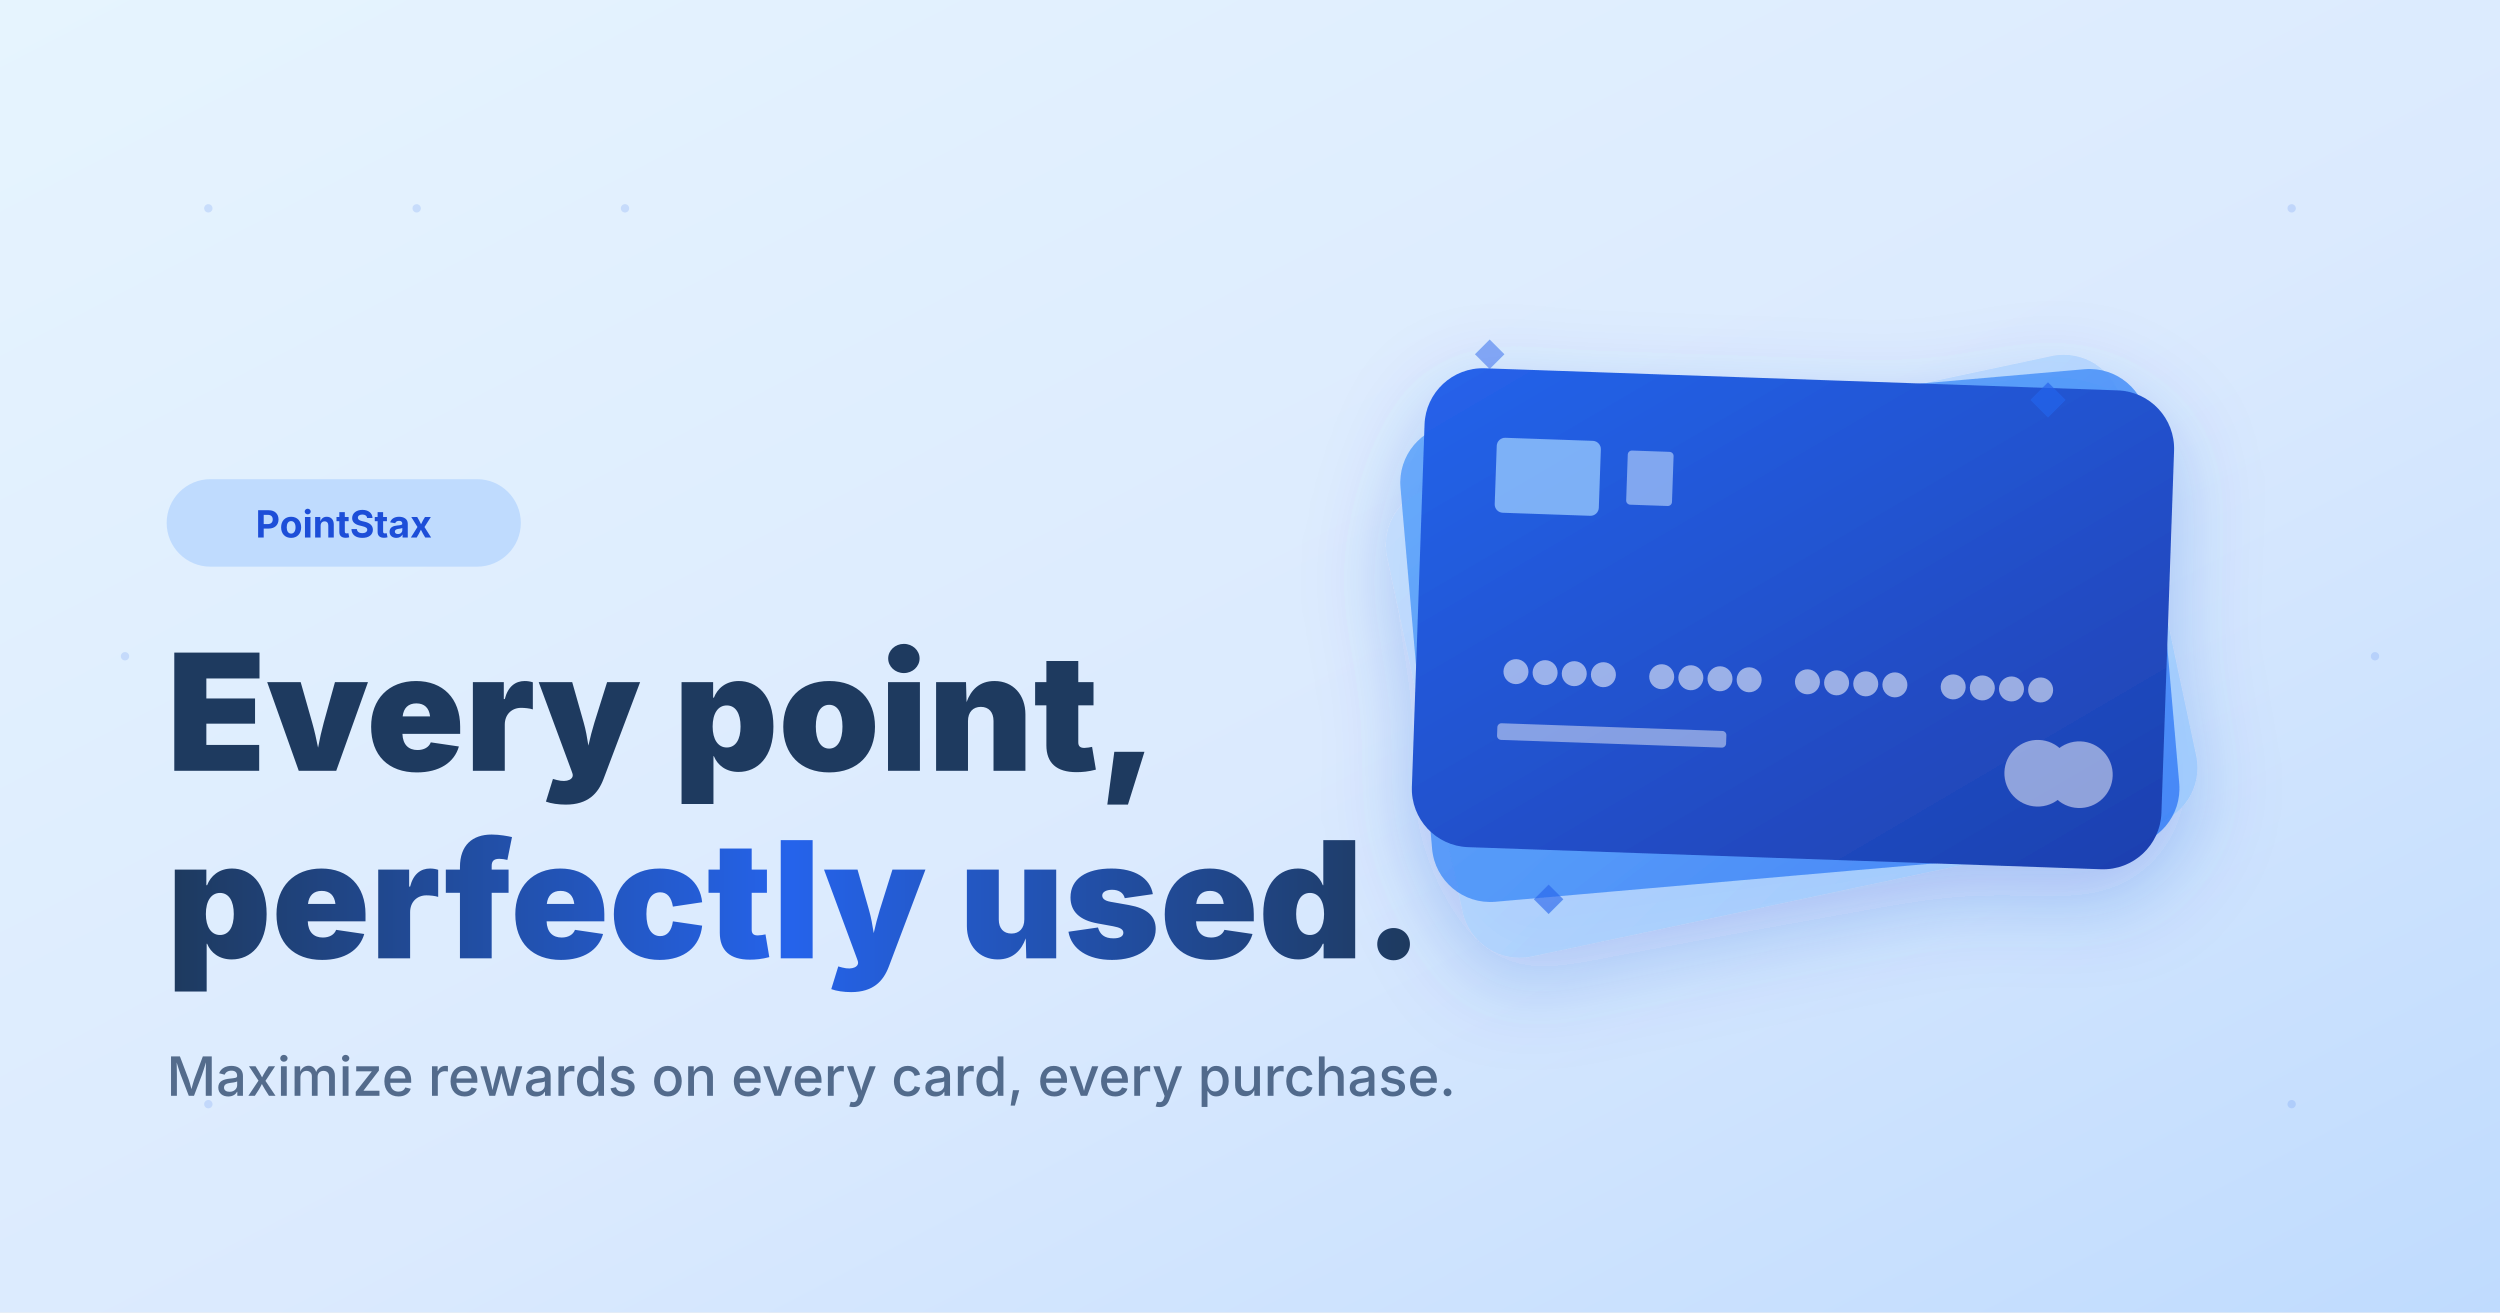
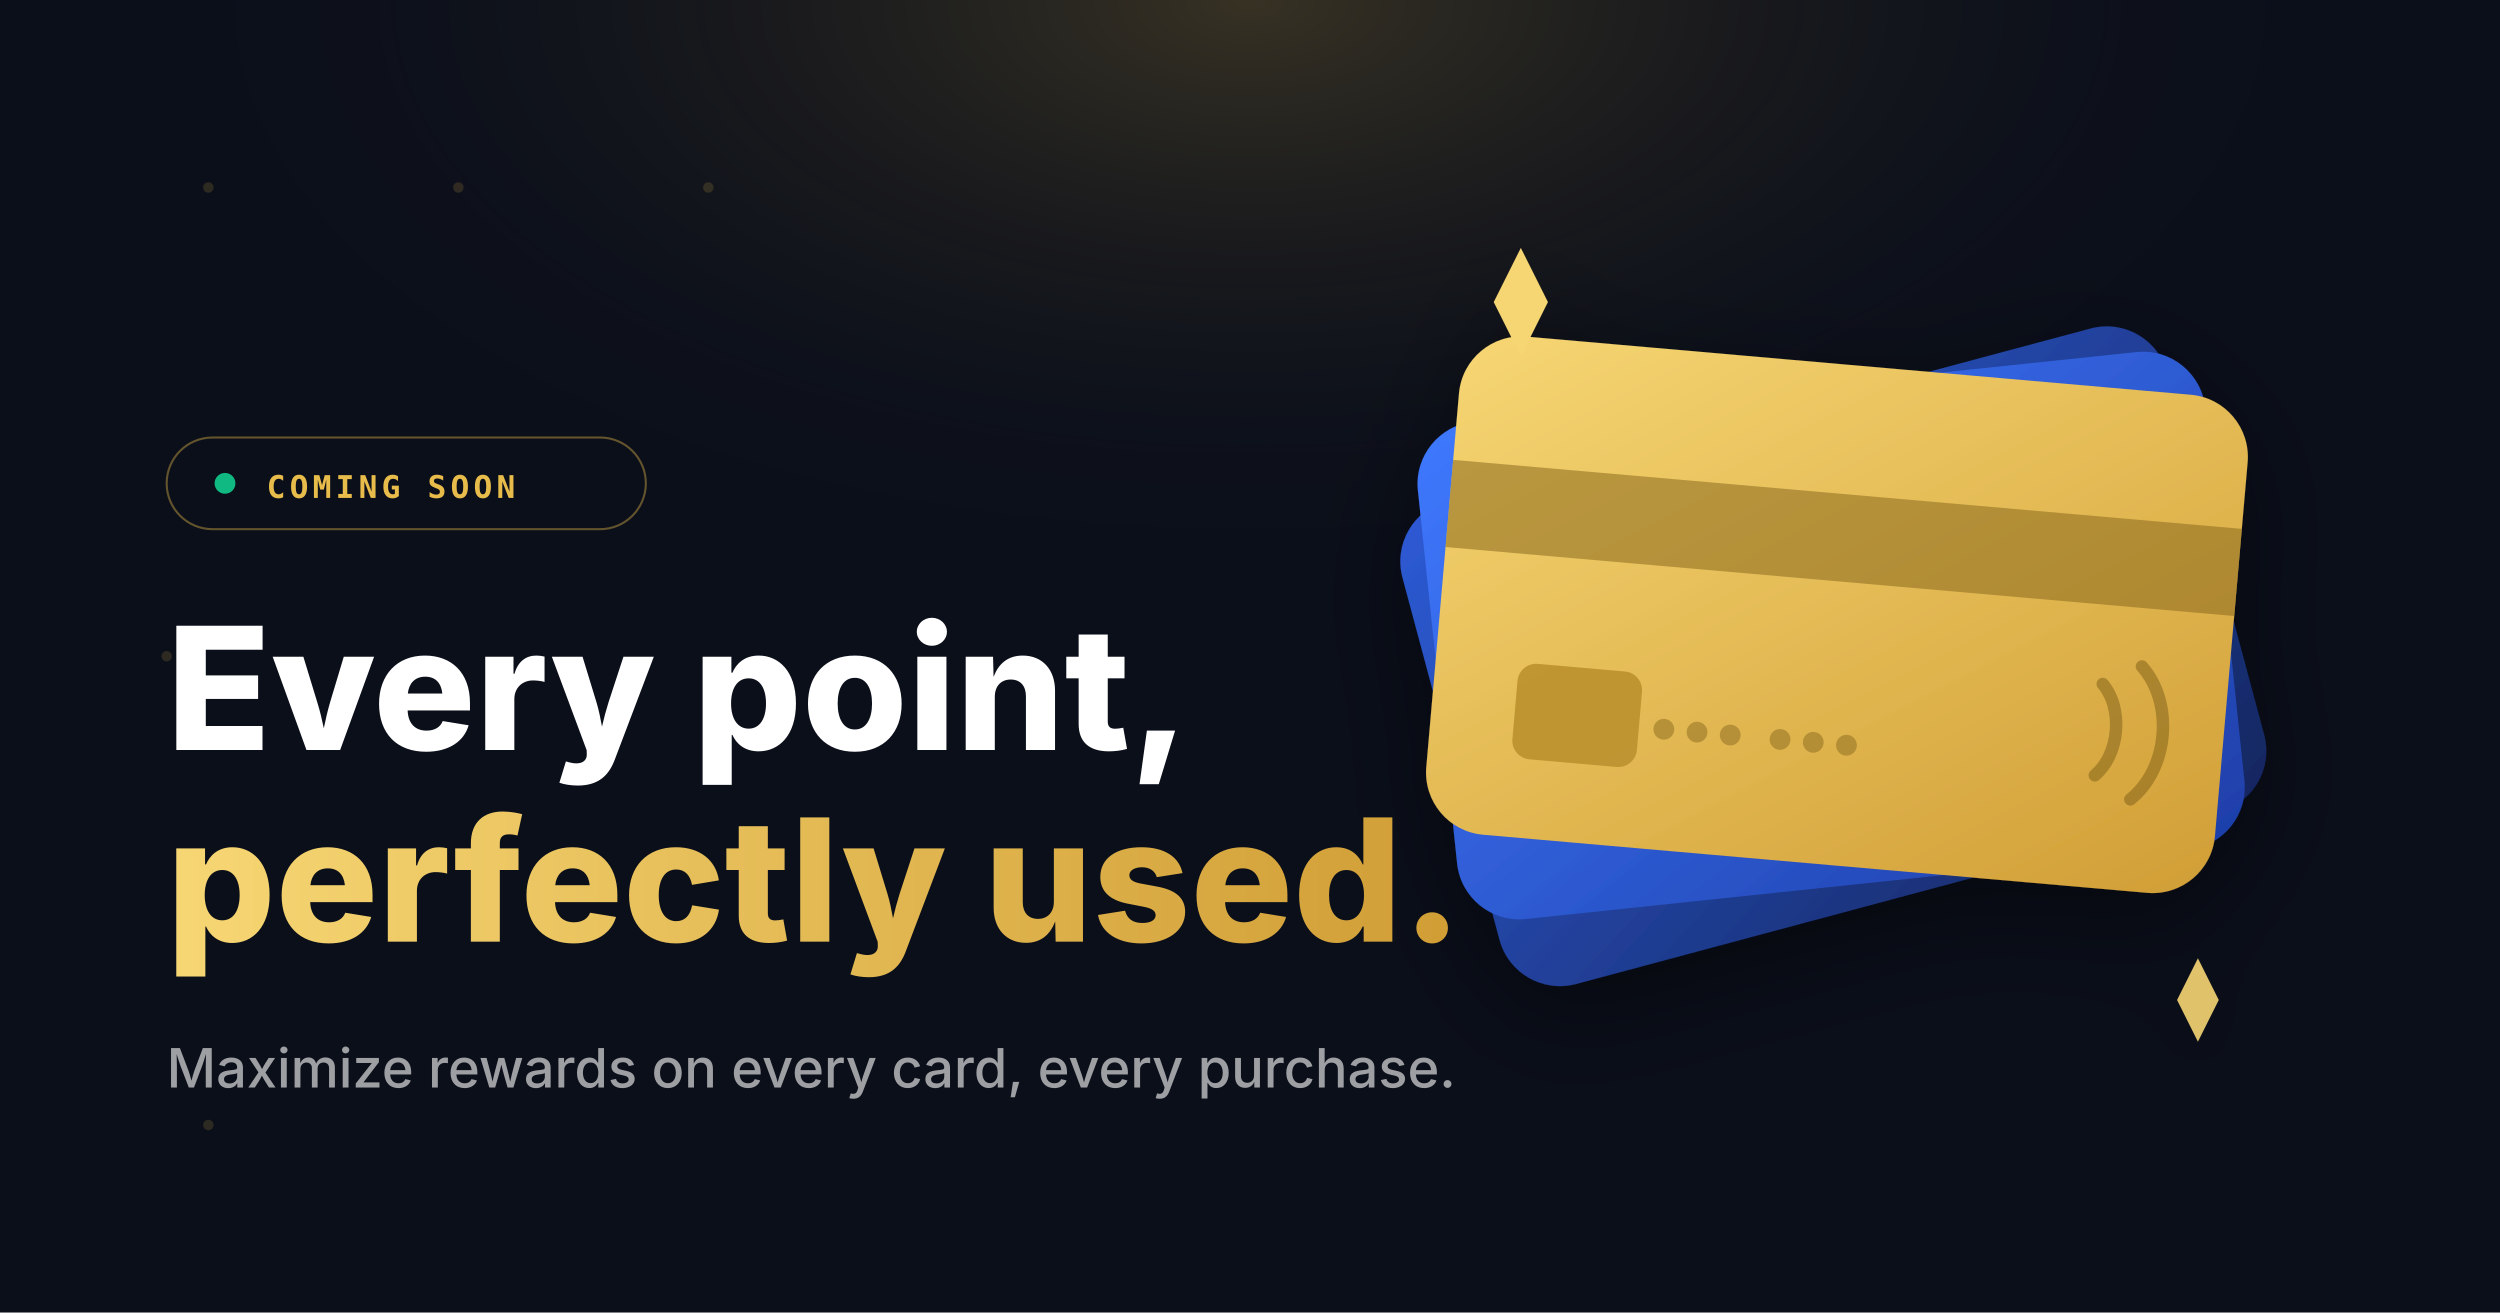
<svg xmlns="http://www.w3.org/2000/svg" viewBox="0 0 1200 630" width="1200" height="630">
  <defs>
-     <linearGradient id="bg" x1="0" x2="1" y1="0" y2="1">
-       <stop offset="0" stop-color="#E6F4FE" />
-       <stop offset="0.55" stop-color="#DBEAFE" />
-       <stop offset="1" stop-color="#BFDBFE" />
+     <radialGradient id="glow" cx="50%" cy="0%" r="80%">
+       <stop offset="0%" stop-color="#E8BC4A" stop-opacity="0.20" />
+       <stop offset="55%" stop-color="#0B0F1A" stop-opacity="0" />
+     </radialGradient>
+     <linearGradient id="gold" x1="0" x2="1" y1="0" y2="1">
+       <stop offset="0" stop-color="#F6D673" />
+       <stop offset="1" stop-color="#D19E36" />
    </linearGradient>
-     <linearGradient id="card1" x1="0" x2="1" y1="0" y2="1">
-       <stop offset="0" stop-color="#BFDBFE" />
-       <stop offset="1" stop-color="#93C5FD" />
+     <linearGradient id="blue1" x1="0" x2="1" y1="0" y2="1">
+       <stop offset="0" stop-color="#3F79FF" />
+       <stop offset="1" stop-color="#1E3EA8" />
    </linearGradient>
-     <linearGradient id="card2" x1="0" x2="1" y1="0" y2="1">
-       <stop offset="0" stop-color="#60A5FA" />
-       <stop offset="1" stop-color="#3B82F6" />
+     <linearGradient id="blue2" x1="0" x2="1" y1="0" y2="1">
+       <stop offset="0" stop-color="#2E5BD6" />
+       <stop offset="1" stop-color="#14265F" />
    </linearGradient>
-     <linearGradient id="card3" x1="0" x2="1" y1="0" y2="1">
-       <stop offset="0" stop-color="#2563EB" />
-       <stop offset="1" stop-color="#1E40AF" />
-     </linearGradient>
-     <linearGradient id="wordmark" x1="0" x2="1" y1="0" y2="0">
-       <stop offset="0" stop-color="#1E3A5F" />
-       <stop offset="0.5" stop-color="#2563EB" />
-       <stop offset="1" stop-color="#1E3A5F" />
+     <linearGradient id="head" x1="0" x2="1" y1="0" y2="0">
+       <stop offset="0" stop-color="#F6D673" />
+       <stop offset="1" stop-color="#D19E36" />
    </linearGradient>
    <filter id="shadow" x="-50%" y="-50%" width="200%" height="200%">
-       <feDropShadow dx="0" dy="14" stdDeviation="20" flood-color="#1D4ED8" flood-opacity="0.25" />
+       <feDropShadow dx="0" dy="16" stdDeviation="26" flood-color="#000000" flood-opacity="0.45" />
    </filter>
  </defs>
-   <rect width="1200" height="630" fill="url(#bg)" />
-   <g opacity="0.15" fill="#2563EB">
-     <circle cx="100" cy="100" r="2" />
-     <circle cx="200" cy="100" r="2" />
-     <circle cx="300" cy="100" r="2" />
-     <circle cx="1100" cy="100" r="2" />
-     <circle cx="100" cy="530" r="2" />
-     <circle cx="1100" cy="530" r="2" />
-     <circle cx="60" cy="315" r="2" />
-     <circle cx="1140" cy="315" r="2" />
+   <rect width="1200" height="630" fill="#0B0F1A" />
+   <rect width="1200" height="630" fill="url(#glow)" />
+   <g fill="#E8BC4A" opacity="0.16">
+     <circle cx="100" cy="90" r="2.5" />
+     <circle cx="220" cy="90" r="2.5" />
+     <circle cx="340" cy="90" r="2.5" />
+     <circle cx="80" cy="315" r="2.5" />
+     <circle cx="100" cy="540" r="2.5" />
  </g>
-   <g transform="translate(860 315)" filter="url(#shadow)">
-     <g transform="rotate(-12)">
-       <rect x="-180" y="-115" width="360" height="230" rx="28" fill="url(#card1)" opacity="0.75" />
+   <g transform="translate(880 315)" filter="url(#shadow)">
+     <g transform="rotate(-15)">
+       <rect x="-190" y="-120" width="380" height="240" rx="30" fill="url(#blue2)" />
    </g>
-     <g transform="rotate(-5) translate(0 -10)">
-       <rect x="-180" y="-115" width="360" height="230" rx="28" fill="url(#card2)" opacity="0.9" />
-       <circle cx="-120" cy="-40" r="24" fill="#FFFFFF" opacity="0.3" />
-       <rect x="-145" y="-8" width="50" height="32" rx="4" fill="#FFFFFF" opacity="0.35" />
+     <g transform="rotate(-6) translate(0 -10)">
+       <rect x="-190" y="-120" width="380" height="240" rx="30" fill="url(#blue1)" />
+       <rect x="-150" y="-78" width="52" height="38" rx="8" fill="#FFFFFF" opacity="0.28" />
    </g>
-     <g transform="rotate(2) translate(0 -18)">
-       <rect x="-180" y="-115" width="360" height="230" rx="28" fill="url(#card3)" />
-       <rect x="-145" y="-82" width="50" height="36" rx="4" fill="#93C5FD" opacity="0.8" />
-       <rect x="-82" y="-78" width="22" height="26" rx="2" fill="#BFDBFE" opacity="0.6" />
-       <g fill="#FFFFFF" opacity="0.55">
-         <circle cx="-132" cy="30" r="6" />
-         <circle cx="-118" cy="30" r="6" />
-         <circle cx="-104" cy="30" r="6" />
-         <circle cx="-90" cy="30" r="6" />
-         <circle cx="-62" cy="30" r="6" />
-         <circle cx="-48" cy="30" r="6" />
-         <circle cx="-34" cy="30" r="6" />
-         <circle cx="-20" cy="30" r="6" />
-         <circle cx="8" cy="30" r="6" />
-         <circle cx="22" cy="30" r="6" />
-         <circle cx="36" cy="30" r="6" />
-         <circle cx="50" cy="30" r="6" />
-         <circle cx="78" cy="30" r="6" />
-         <circle cx="92" cy="30" r="6" />
-         <circle cx="106" cy="30" r="6" />
-         <circle cx="120" cy="30" r="6" />
+     <g transform="rotate(5) translate(0 -20)">
+       <rect x="-190" y="-120" width="380" height="240" rx="30" fill="url(#gold)" />
+       <rect x="-190" y="-58" width="380" height="42" fill="#8A6A1E" opacity="0.55" />
+       <rect x="-150" y="36" width="60" height="46" rx="9" fill="#B98E2C" opacity="0.85" />
+       <g fill="#8A6A1E" opacity="0.5">
+         <circle cx="-78" cy="62" r="5" />
+         <circle cx="-62" cy="62" r="5" />
+         <circle cx="-46" cy="62" r="5" />
+         <circle cx="-22" cy="62" r="5" />
+         <circle cx="-6" cy="62" r="5" />
+         <circle cx="10" cy="62" r="5" />
      </g>
-       <rect x="-140" y="55" width="110" height="8" rx="2" fill="#FFFFFF" opacity="0.45" />
-       <g fill="#FFFFFF" opacity="0.5">
-         <circle cx="120" cy="70" r="16" />
-         <circle cx="140" cy="70" r="16" />
+       <g transform="translate(130 44)" fill="none" stroke="#8A6A1E" stroke-opacity="0.6" stroke-width="6" stroke-linecap="round">
+         <path d="M0,-22 C11,-11 11,11 0,22" />
+         <path d="M18,-32 C35,-16 35,16 18,32" />
      </g>
    </g>
-     <g fill="#2563EB">
-       <rect x="-6" y="-180" width="12" height="12" transform="rotate(45)" opacity="0.7" />
-       <rect x="-5" y="160" width="10" height="10" transform="rotate(45)" opacity="0.6" />
-       <rect x="-210" y="-5" width="10" height="10" transform="rotate(45)" opacity="0.5" />
+     <g fill="#F6D673">
+       <g transform="translate(-150 -170)">
+         <polygon points="0,-26 13,0 0,26 -13,0" />
+       </g>
+       <g transform="translate(175 165)" opacity="0.9">
+         <polygon points="0,-20 10,0 0,20 -10,0" />
+       </g>
    </g>
  </g>
-   <g transform="translate(80 230)">
-     <rect width="170" height="42" rx="21" fill="#BFDBFE" />
-     <text x="85" y="28" font-family="Inter, system-ui, sans-serif" font-weight="700" font-size="18" fill="#1D4ED8" text-anchor="middle">PointStax</text>
-     <text x="0" y="140" font-family="Inter, system-ui, sans-serif" font-weight="900" font-size="78" fill="#1E3A5F">Every point,</text>
-     <text x="0" y="230" font-family="Inter, system-ui, sans-serif" font-weight="900" font-size="78" fill="url(#wordmark)">perfectly used.</text>
-     <text x="0" y="296" font-family="Inter, system-ui, sans-serif" font-weight="500" font-size="26" fill="#1E3A5F" opacity="0.72">Maximize rewards on every card, every purchase.</text>
+   <g transform="translate(80 210)">
+     <g>
+       <rect width="230" height="44" rx="22" fill="none" stroke="#E8BC4A" stroke-opacity="0.4" />
+       <circle cx="28" cy="22" r="5" fill="#10B981" />
+       <text x="48" y="29" font-family="'Geist Mono', ui-monospace, monospace" font-weight="600" font-size="15" letter-spacing="2" fill="#E8BC4A">COMING SOON</text>
+     </g>
+     <text x="0" y="150" font-family="Geist, Inter, system-ui, sans-serif" font-weight="800" font-size="82" fill="#FFFFFF">Every point,</text>
+     <text x="0" y="242" font-family="Geist, Inter, system-ui, sans-serif" font-weight="800" font-size="82" fill="url(#head)">perfectly used.</text>
+     <text x="0" y="312" font-family="Geist, Inter, system-ui, sans-serif" font-weight="500" font-size="26" fill="#FFFFFF" opacity="0.6">Maximize rewards on every card, every purchase.</text>
  </g>
</svg>
